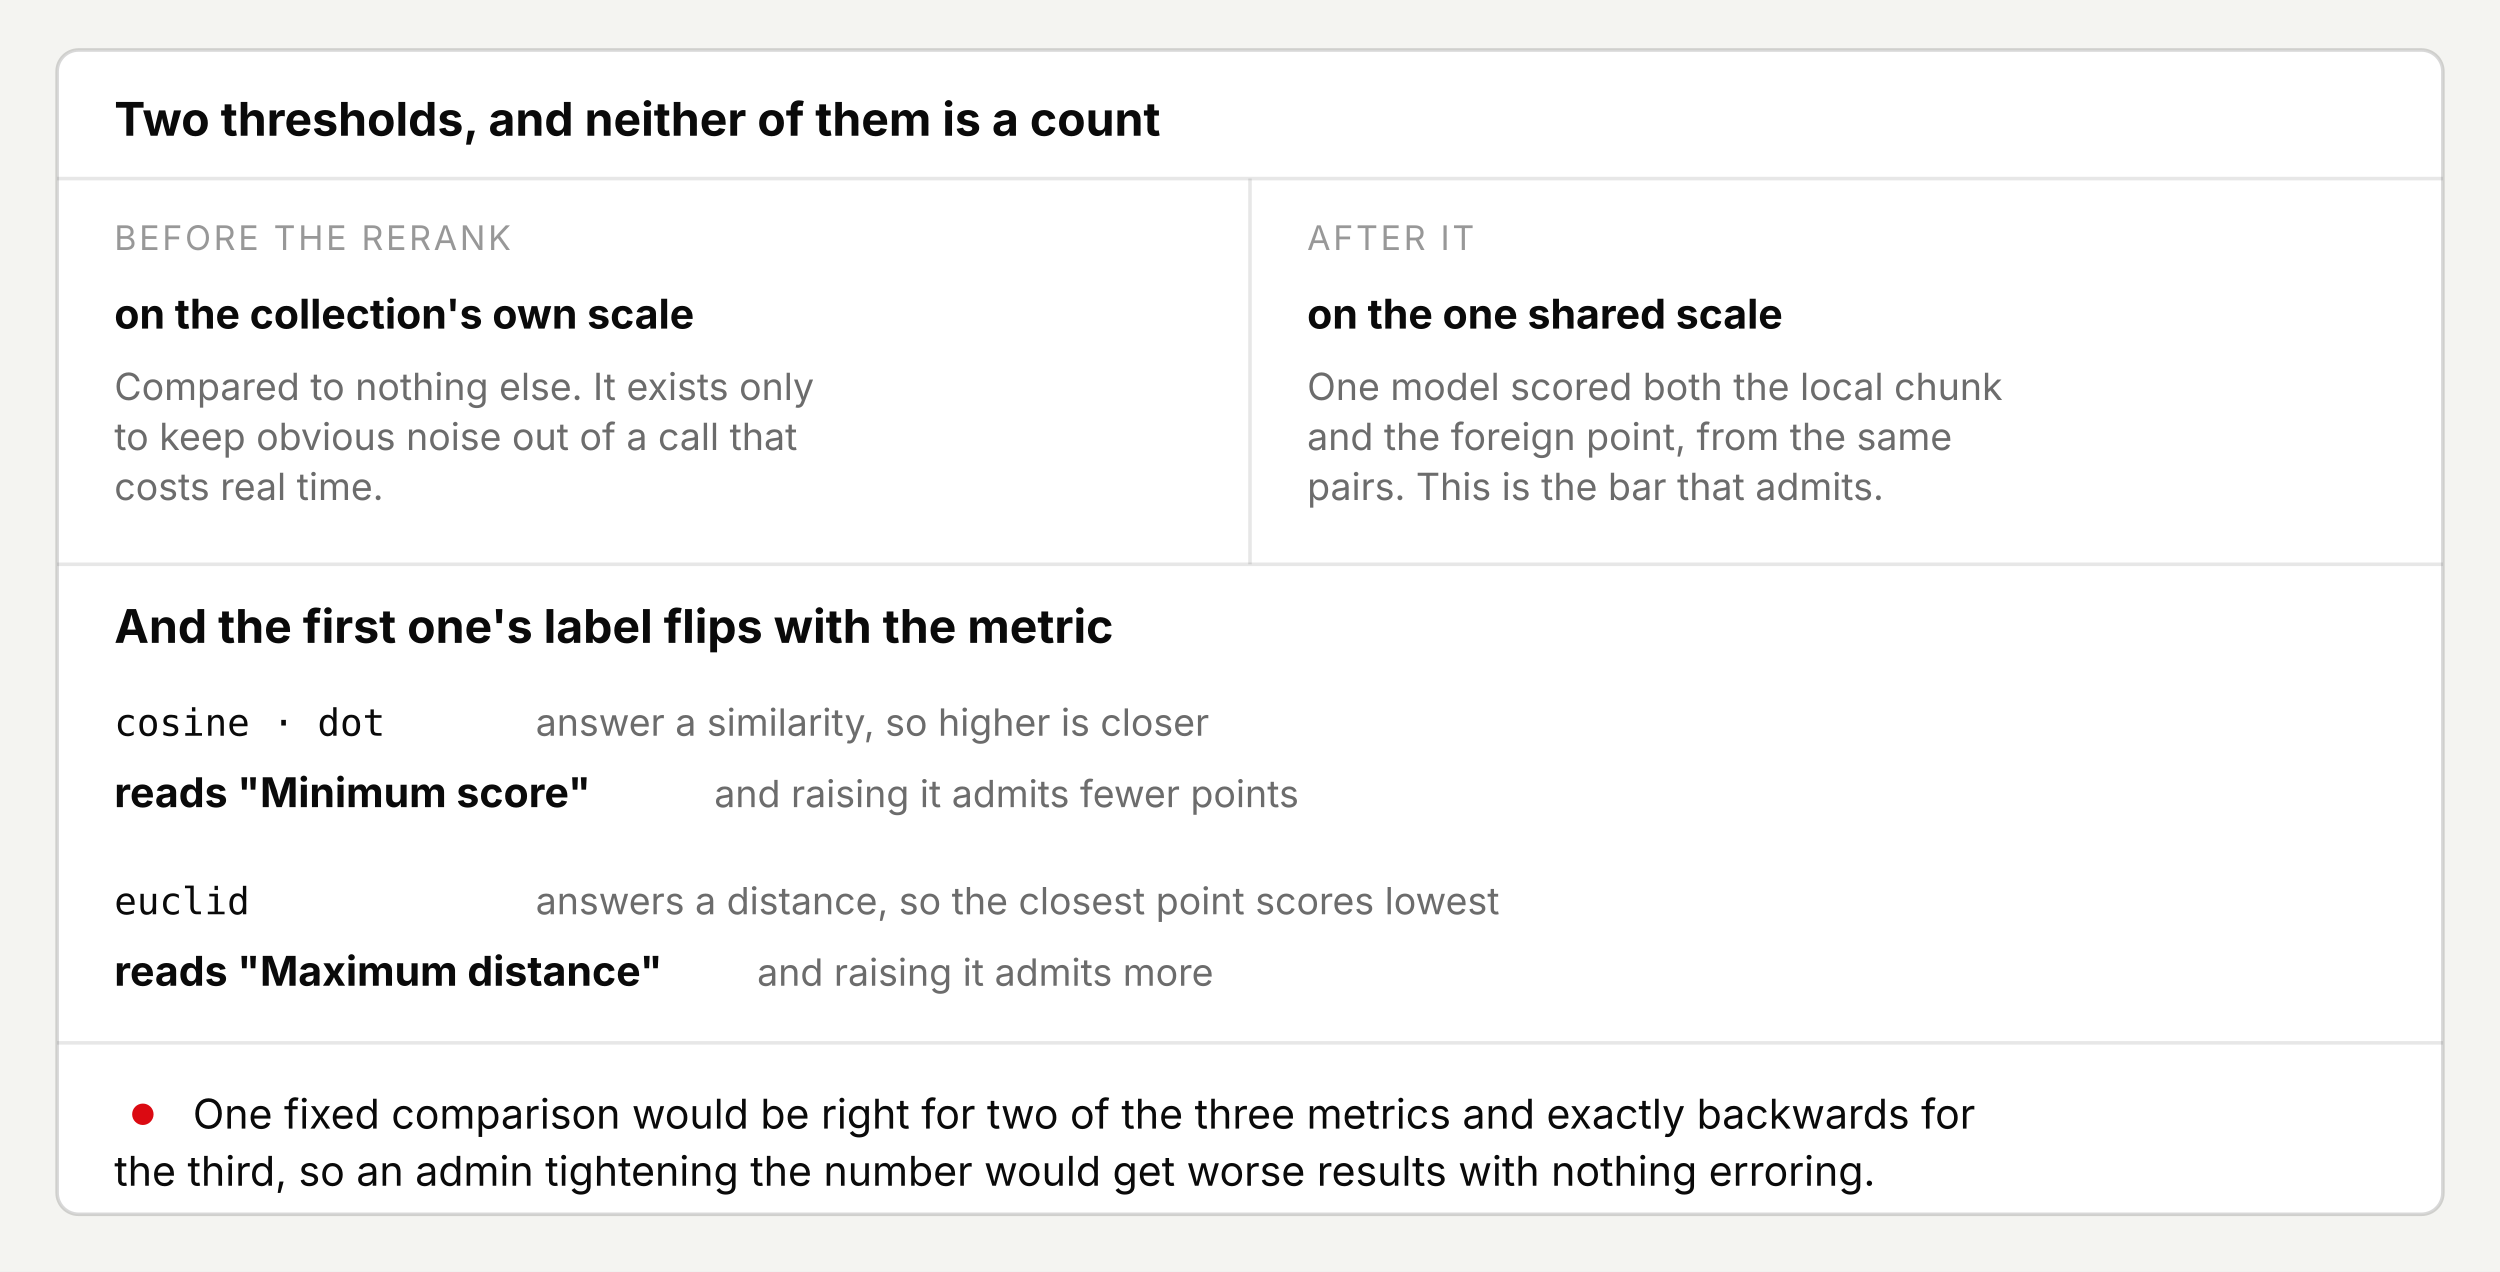
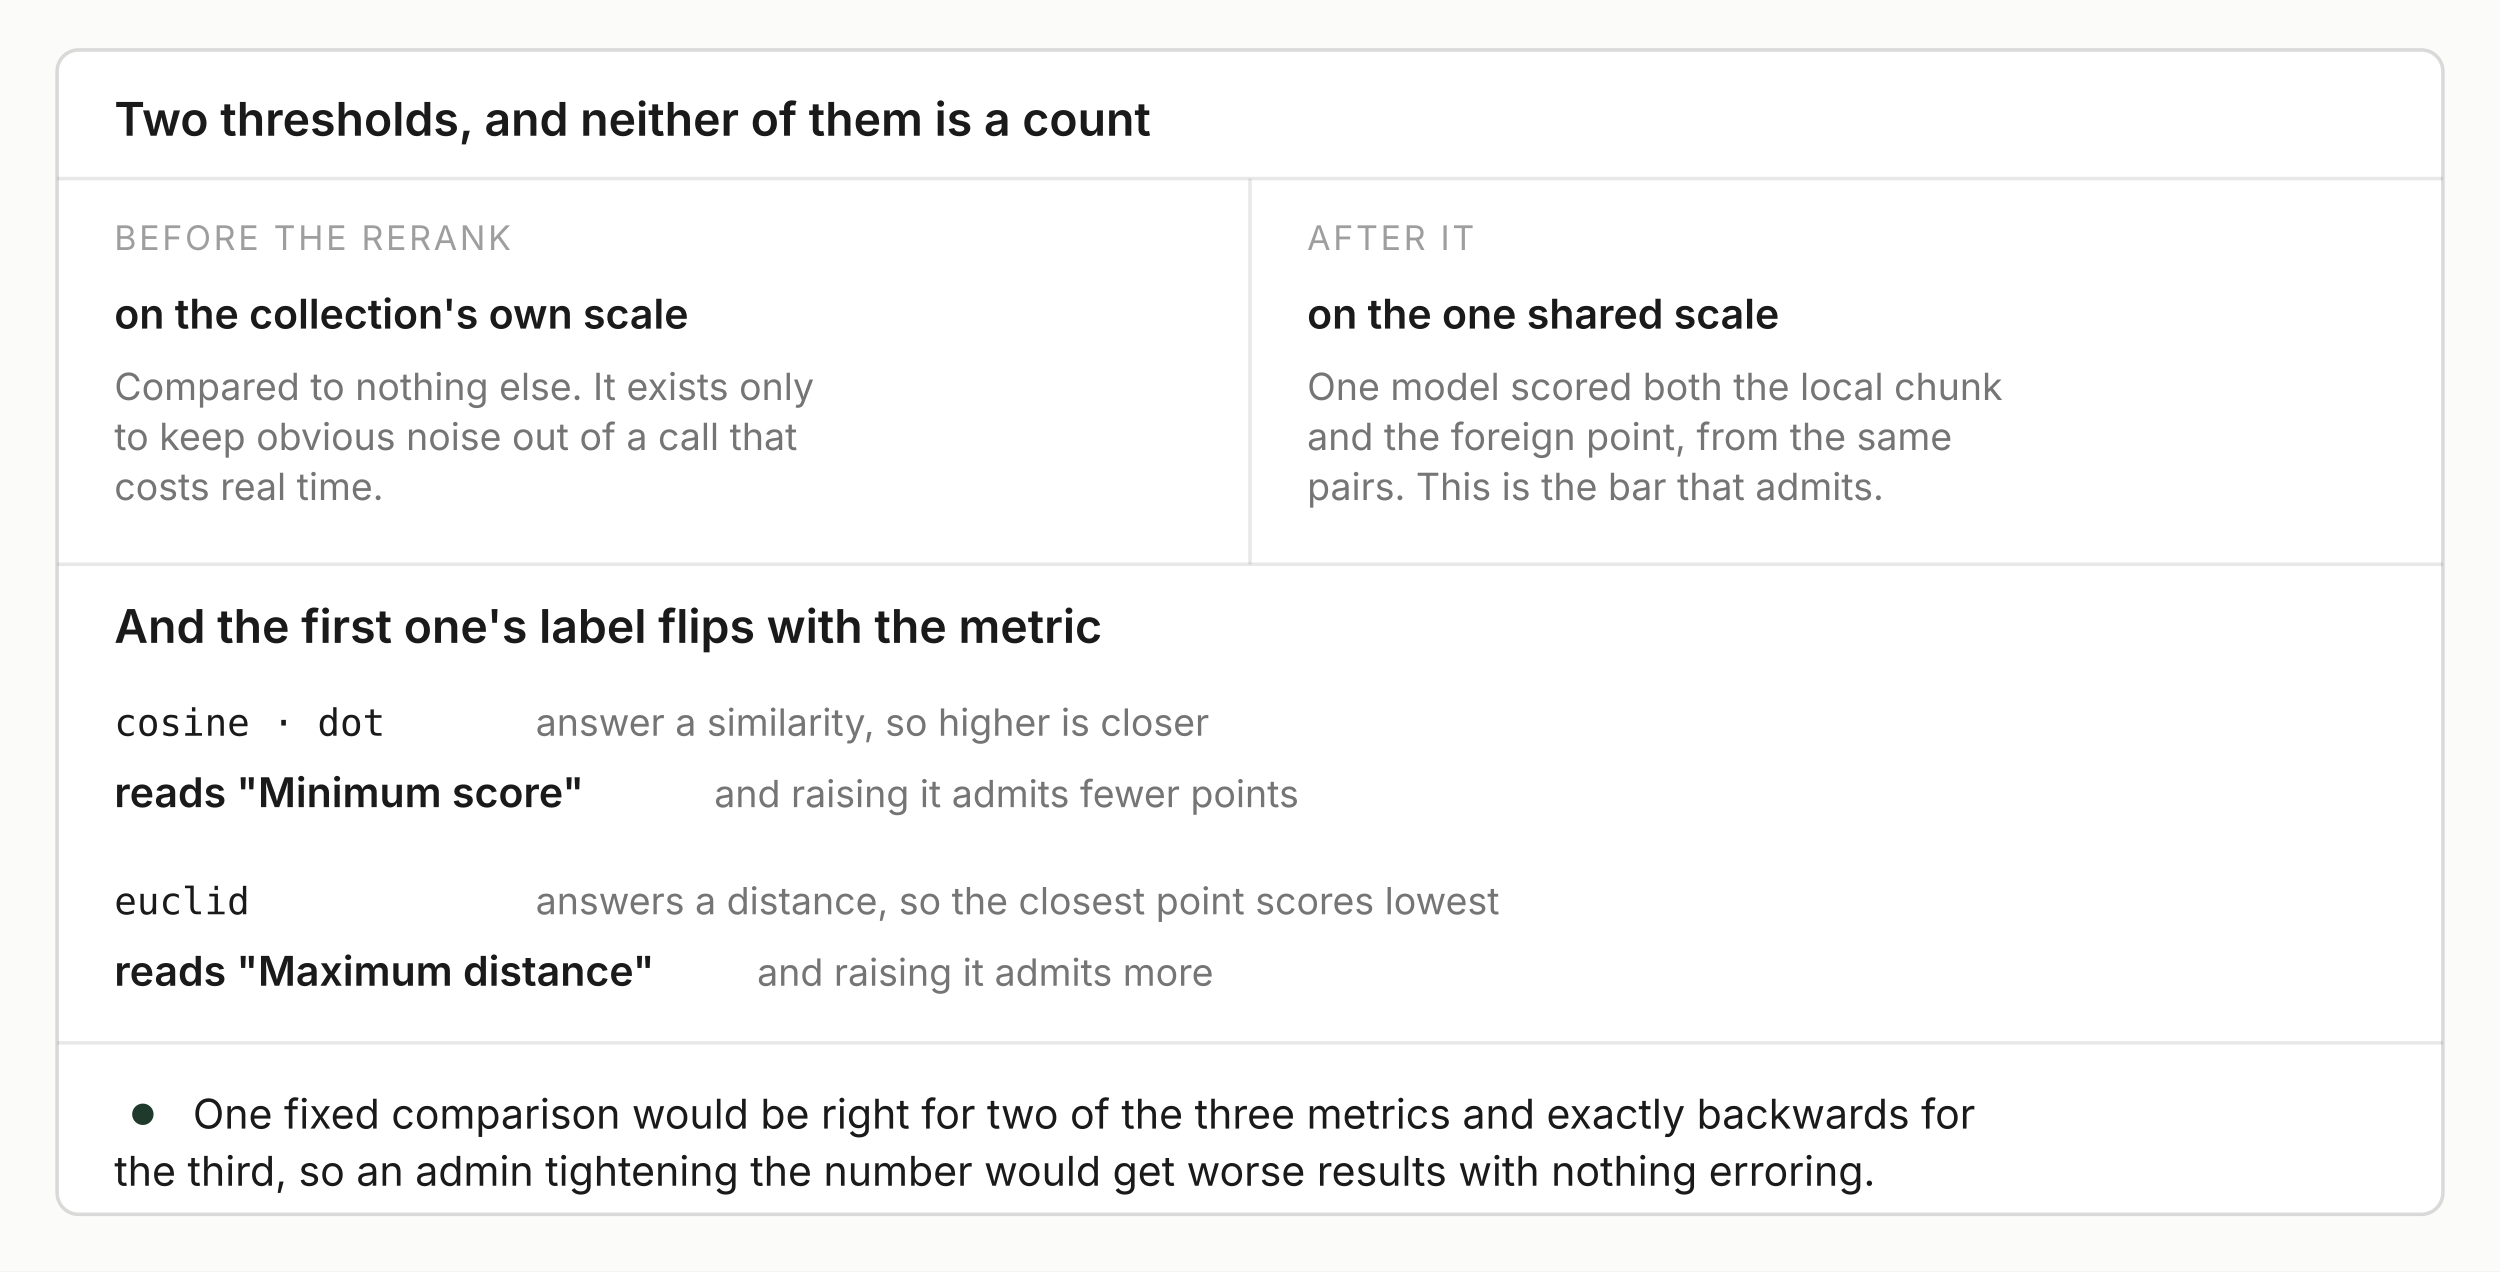
<svg xmlns="http://www.w3.org/2000/svg" viewBox="0 0 700 356" width="700" height="356" role="img">
  <style>
-     .bg  { fill: #f4f4f1; }
-     .card{ fill: #ffffff; stroke: rgb(10 10 10 / 0.16); stroke-width: 1; }
-     .rule{ stroke: rgb(10 10 10 / 0.1); stroke-width: 1; }
-     .vr  { stroke: rgb(10 10 10 / 0.1); stroke-width: 1; }
-     .t   { font-family: ui-sans-serif, -apple-system, "Segoe UI", system-ui, sans-serif; fill: #0a0a0a; }
-     .h   { font-size: 13px; font-weight: 700; }
-     .k   { font-size: 11.5px; font-weight: 700; }
-     .lbl { font-size: 9.5px; letter-spacing: 0.08em; fill: rgb(10 10 10 / 0.42); }
+     .bg  { fill: #fbfbfa; }
+     .card{ fill: #ffffff; stroke: rgb(26 26 26 / 0.16); stroke-width: 1; }
+     .rule{ stroke: rgb(26 26 26 / 0.1); stroke-width: 1; }
+     .vr  { stroke: rgb(26 26 26 / 0.1); stroke-width: 1; }
+     .t   { font-family: ui-sans-serif, -apple-system, "Segoe UI", system-ui, sans-serif; fill: #1a1a1a; }
+     .h   { font-size: 13px; font-weight: 600; }
+     .k   { font-size: 11.5px; font-weight: 600; }
+     .lbl { font-size: 9.5px; letter-spacing: 0.08em; fill: rgb(26 26 26 / 0.42); }
    .b   { font-size: 11.5px; }
    .m   { font-family: ui-monospace, SFMono-Regular, Menlo, monospace; font-size: 10.5px; }
-     .n   { font-size: 10.5px; fill: rgb(10 10 10 / 0.6); }
-     .red { fill: #db0a12; }
+     .n   { font-size: 10.5px; fill: rgb(26 26 26 / 0.6); }
+     .acc { fill: #1f3a2c; }
  </style>
  <rect class="bg" x="0" y="0" width="700" height="356" />
  <rect class="card" x="16" y="14" width="668" height="326" rx="6" />
  <text class="t h" x="32" y="38">Two thresholds, and neither of them is a count</text>
  <line class="rule" x1="16" y1="50" x2="684" y2="50" />
  <line class="vr" x1="350" y1="50" x2="350" y2="158" />
  <text class="t lbl" x="32" y="70">BEFORE THE RERANK</text>
  <text class="t k" x="32" y="92">on the collection's own scale</text>
  <text class="t n" x="32" y="112">Compared to nothing else. It exists only</text>
  <text class="t n" x="32" y="126">to keep obvious noise out of a call that</text>
  <text class="t n" x="32" y="140">costs real time.</text>
  <text class="t lbl" x="366" y="70">AFTER IT</text>
  <text class="t k" x="366" y="92">on the one shared scale</text>
  <text class="t n" x="366" y="112">One model scored both the local chunk</text>
  <text class="t n" x="366" y="126">and the foreign point, from the same</text>
  <text class="t n" x="366" y="140">pairs. This is the bar that admits.</text>
  <line class="rule" x1="16" y1="158" x2="684" y2="158" />
  <text class="t h" x="32" y="180">And the first one's label flips with the metric</text>
  <text class="t m" x="32" y="206">cosine · dot</text>
  <text class="t n" x="150" y="206">answer a similarity, so higher is closer</text>
  <text class="t k" x="32" y="226">reads "Minimum score"</text>
  <text class="t n" x="200" y="226">and raising it admits fewer points</text>
  <text class="t m" x="32" y="256">euclid</text>
  <text class="t n" x="150" y="256">answers a distance, so the closest point scores lowest</text>
  <text class="t k" x="32" y="276">reads "Maximum distance"</text>
  <text class="t n" x="212" y="276">and raising it admits more</text>
  <line class="rule" x1="16" y1="292" x2="684" y2="292" />
-   <circle cx="40" cy="312" r="3" class="red" />
+   <circle cx="40" cy="312" r="3" class="acc" />
  <text class="t b" x="54" y="316">One fixed comparison would be right for two of the three metrics and exactly backwards for</text>
  <text class="t b" x="32" y="332">the third, so an admin tightening the number would get worse results with nothing erroring.</text>
</svg>
